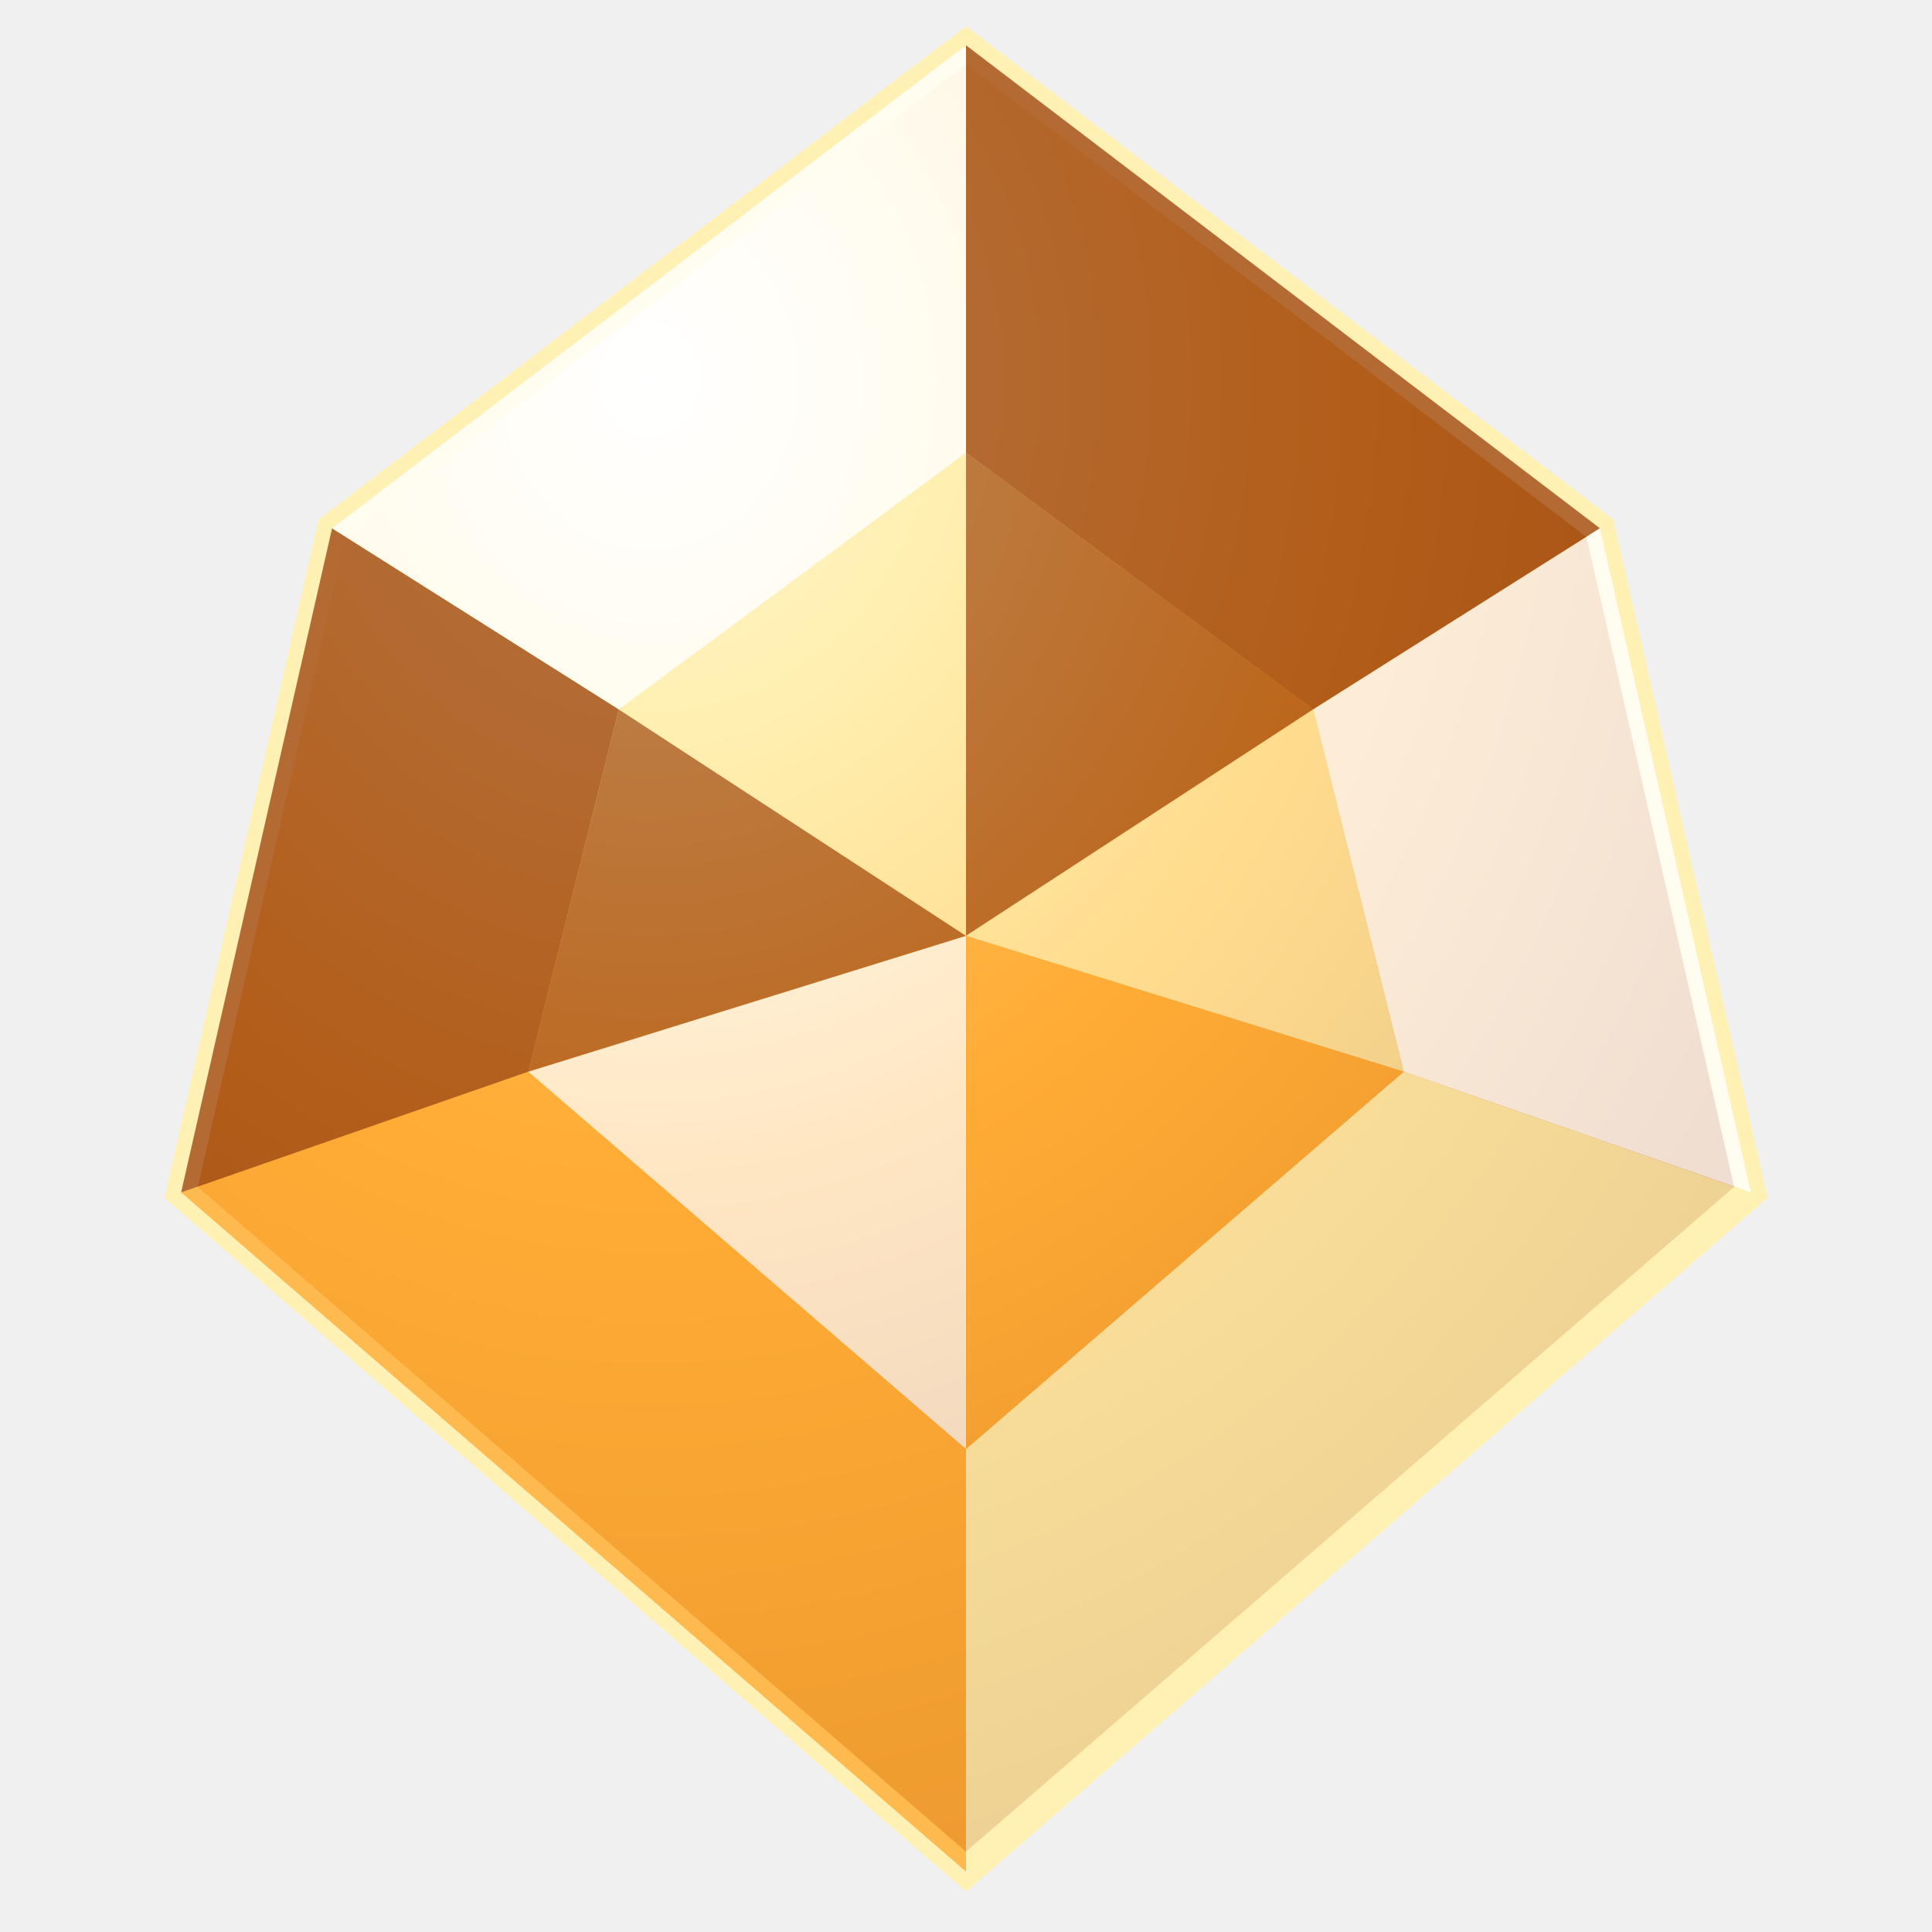
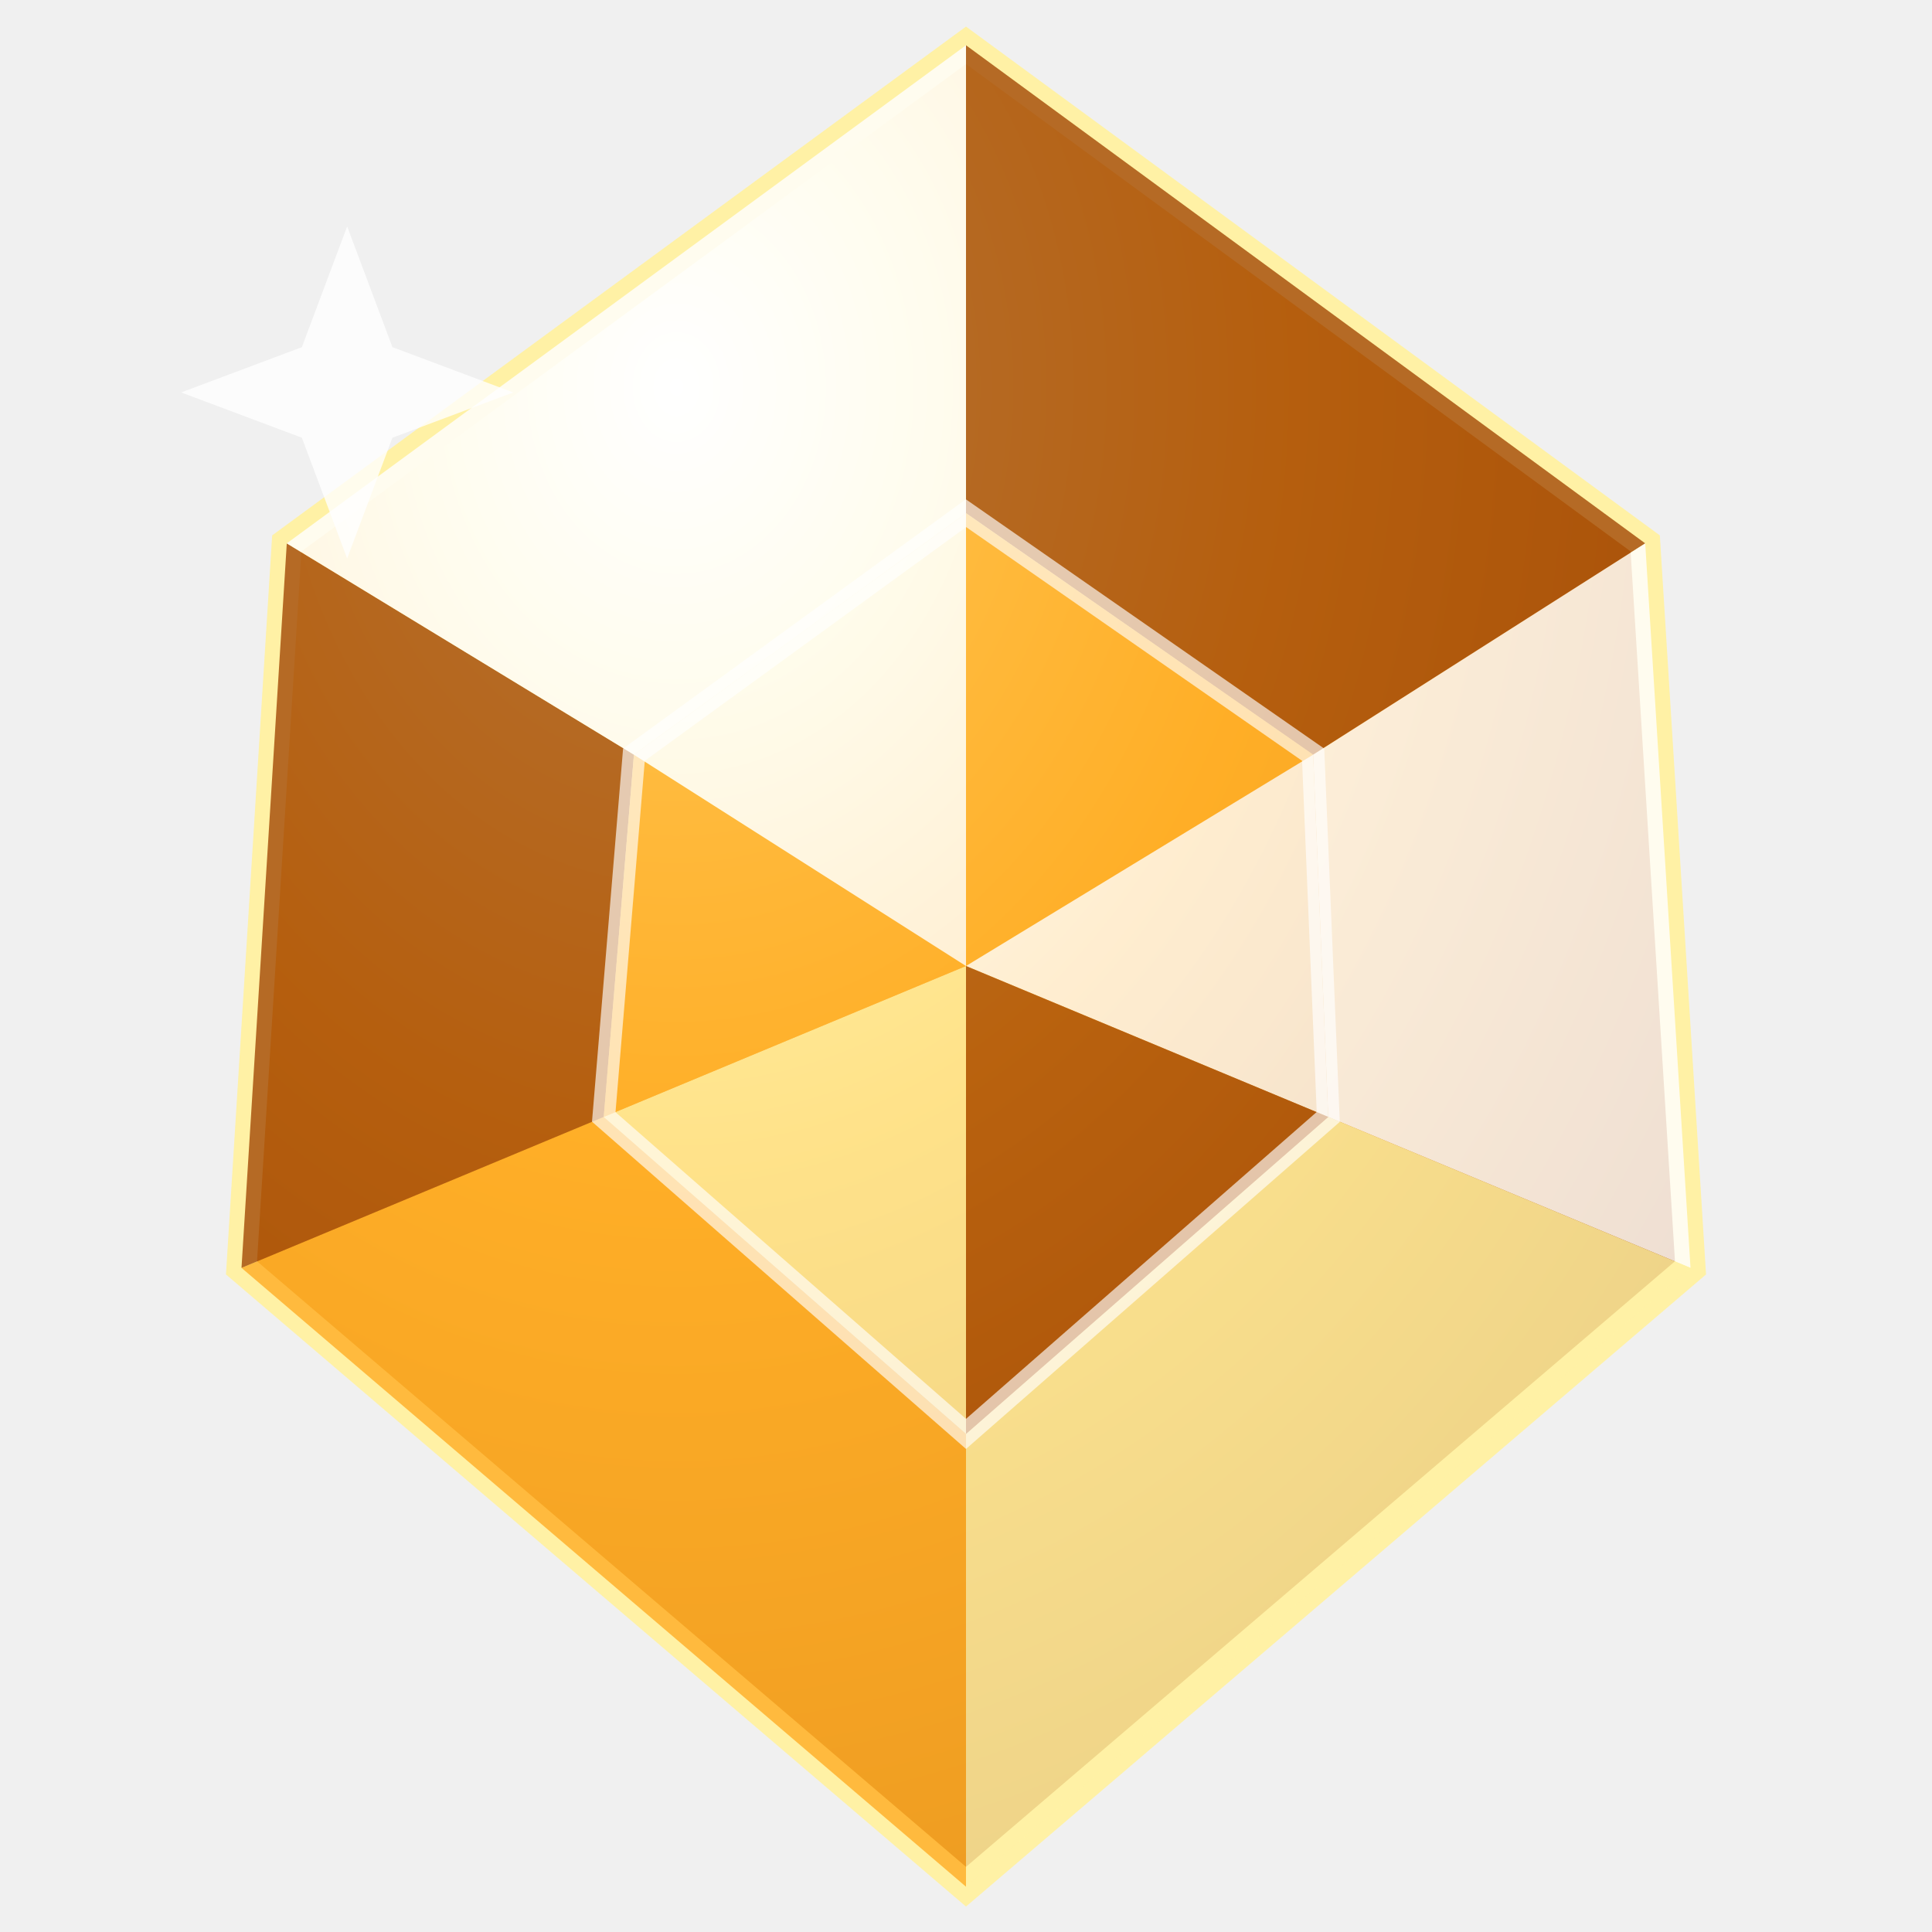
<svg xmlns="http://www.w3.org/2000/svg" viewBox="0 0 128 128">
  <defs>
-     <radialGradient id="s" cx="30%" cy="18%" r="88%">
+     <radialGradient id="body" cx="30%" cy="18%" r="85%">
      <stop stop-color="#fff" />
-       <stop offset=".2" stop-color="#fff1b4" />
-       <stop offset=".5" stop-color="#ffac36" />
-       <stop offset="1" stop-color="#a04a13" />
+       <stop offset=".2" stop-color="#fff1a5" />
+       <stop offset=".5" stop-color="#ffae27" />
+       <stop offset="1" stop-color="#a54d08" />
    </radialGradient>
  </defs>
-   <polygon points="64,3 106,35 116,79 64,124 12,79 22,35" fill="url(#s)" stroke="#fff1b4" stroke-width="2" />
-   <polygon points="64,3,106,35,87,47,64,30" fill="#a04a13" opacity=".8" />
-   <polygon points="64,30,87,47,64,62" fill="#a04a13" opacity=".7" />
-   <polygon points="106,35,116,79,93,71,87,47" fill="#fff" opacity=".8" />
-   <polygon points="87,47,93,71,64,62" fill="#fff1b4" opacity=".7" />
-   <polygon points="116,79,64,124,64,96,93,71" fill="#fff1b4" opacity=".8" />
-   <polygon points="93,71,64,96,64,62" fill="#ffac36" opacity=".7" />
-   <polygon points="64,124,12,79,35,71,64,96" fill="#ffac36" opacity=".8" />
-   <polygon points="64,96,35,71,64,62" fill="#fff" opacity=".7" />
-   <polygon points="12,79,22,35,41,47,35,71" fill="#a04a13" opacity=".8" />
-   <polygon points="35,71,41,47,64,62" fill="#a04a13" opacity=".7" />
-   <polygon points="22,35,64,3,64,30,41,47" fill="#fff" opacity=".8" />
-   <polygon points="41,47,64,30,64,62" fill="#fff1b4" opacity=".7" />
+   <polygon points="64,3 109,36 112,84 64,125 16,84 19,36" fill="url(#body)" stroke="#fff1a5" stroke-width="2" />
+   <polygon points="64,3,109,36,87,50,64,34" fill="#a54d08" opacity=".82" />
+   <polygon points="64,34,87,50,64,64" fill="#ffae27" opacity=".78" />
+   <polygon points="109,36,112,84,88,74,87,50" fill="#fff" opacity=".82" />
+   <polygon points="87,50,88,74,64,64" fill="#fff" opacity=".78" />
+   <polygon points="112,84,64,125,64,95,88,74" fill="#fff1a5" opacity=".82" />
+   <polygon points="88,74,64,95,64,64" fill="#a54d08" opacity=".78" />
+   <polygon points="64,125,16,84,40,74,64,95" fill="#ffae27" opacity=".82" />
+   <polygon points="64,95,40,74,64,64" fill="#fff1a5" opacity=".78" />
+   <polygon points="16,84,19,36,42,50,40,74" fill="#a54d08" opacity=".82" />
+   <polygon points="40,74,42,50,64,64" fill="#ffae27" opacity=".78" />
+   <polygon points="19,36,64,3,64,34,42,50" fill="#fff" opacity=".82" />
+   <polygon points="42,50,64,34,64,64" fill="#fff" opacity=".78" />
+   <polygon points="64,34 87,50 88,74 64,95 40,74 42,50" fill="none" stroke="#fff" stroke-opacity=".65" stroke-width="1.5" />
+   <path d="M20 23l3-8 3 8 8 3-8 3-3 8-3-8-8-3Z" fill="#fff" opacity=".8" />
</svg>
